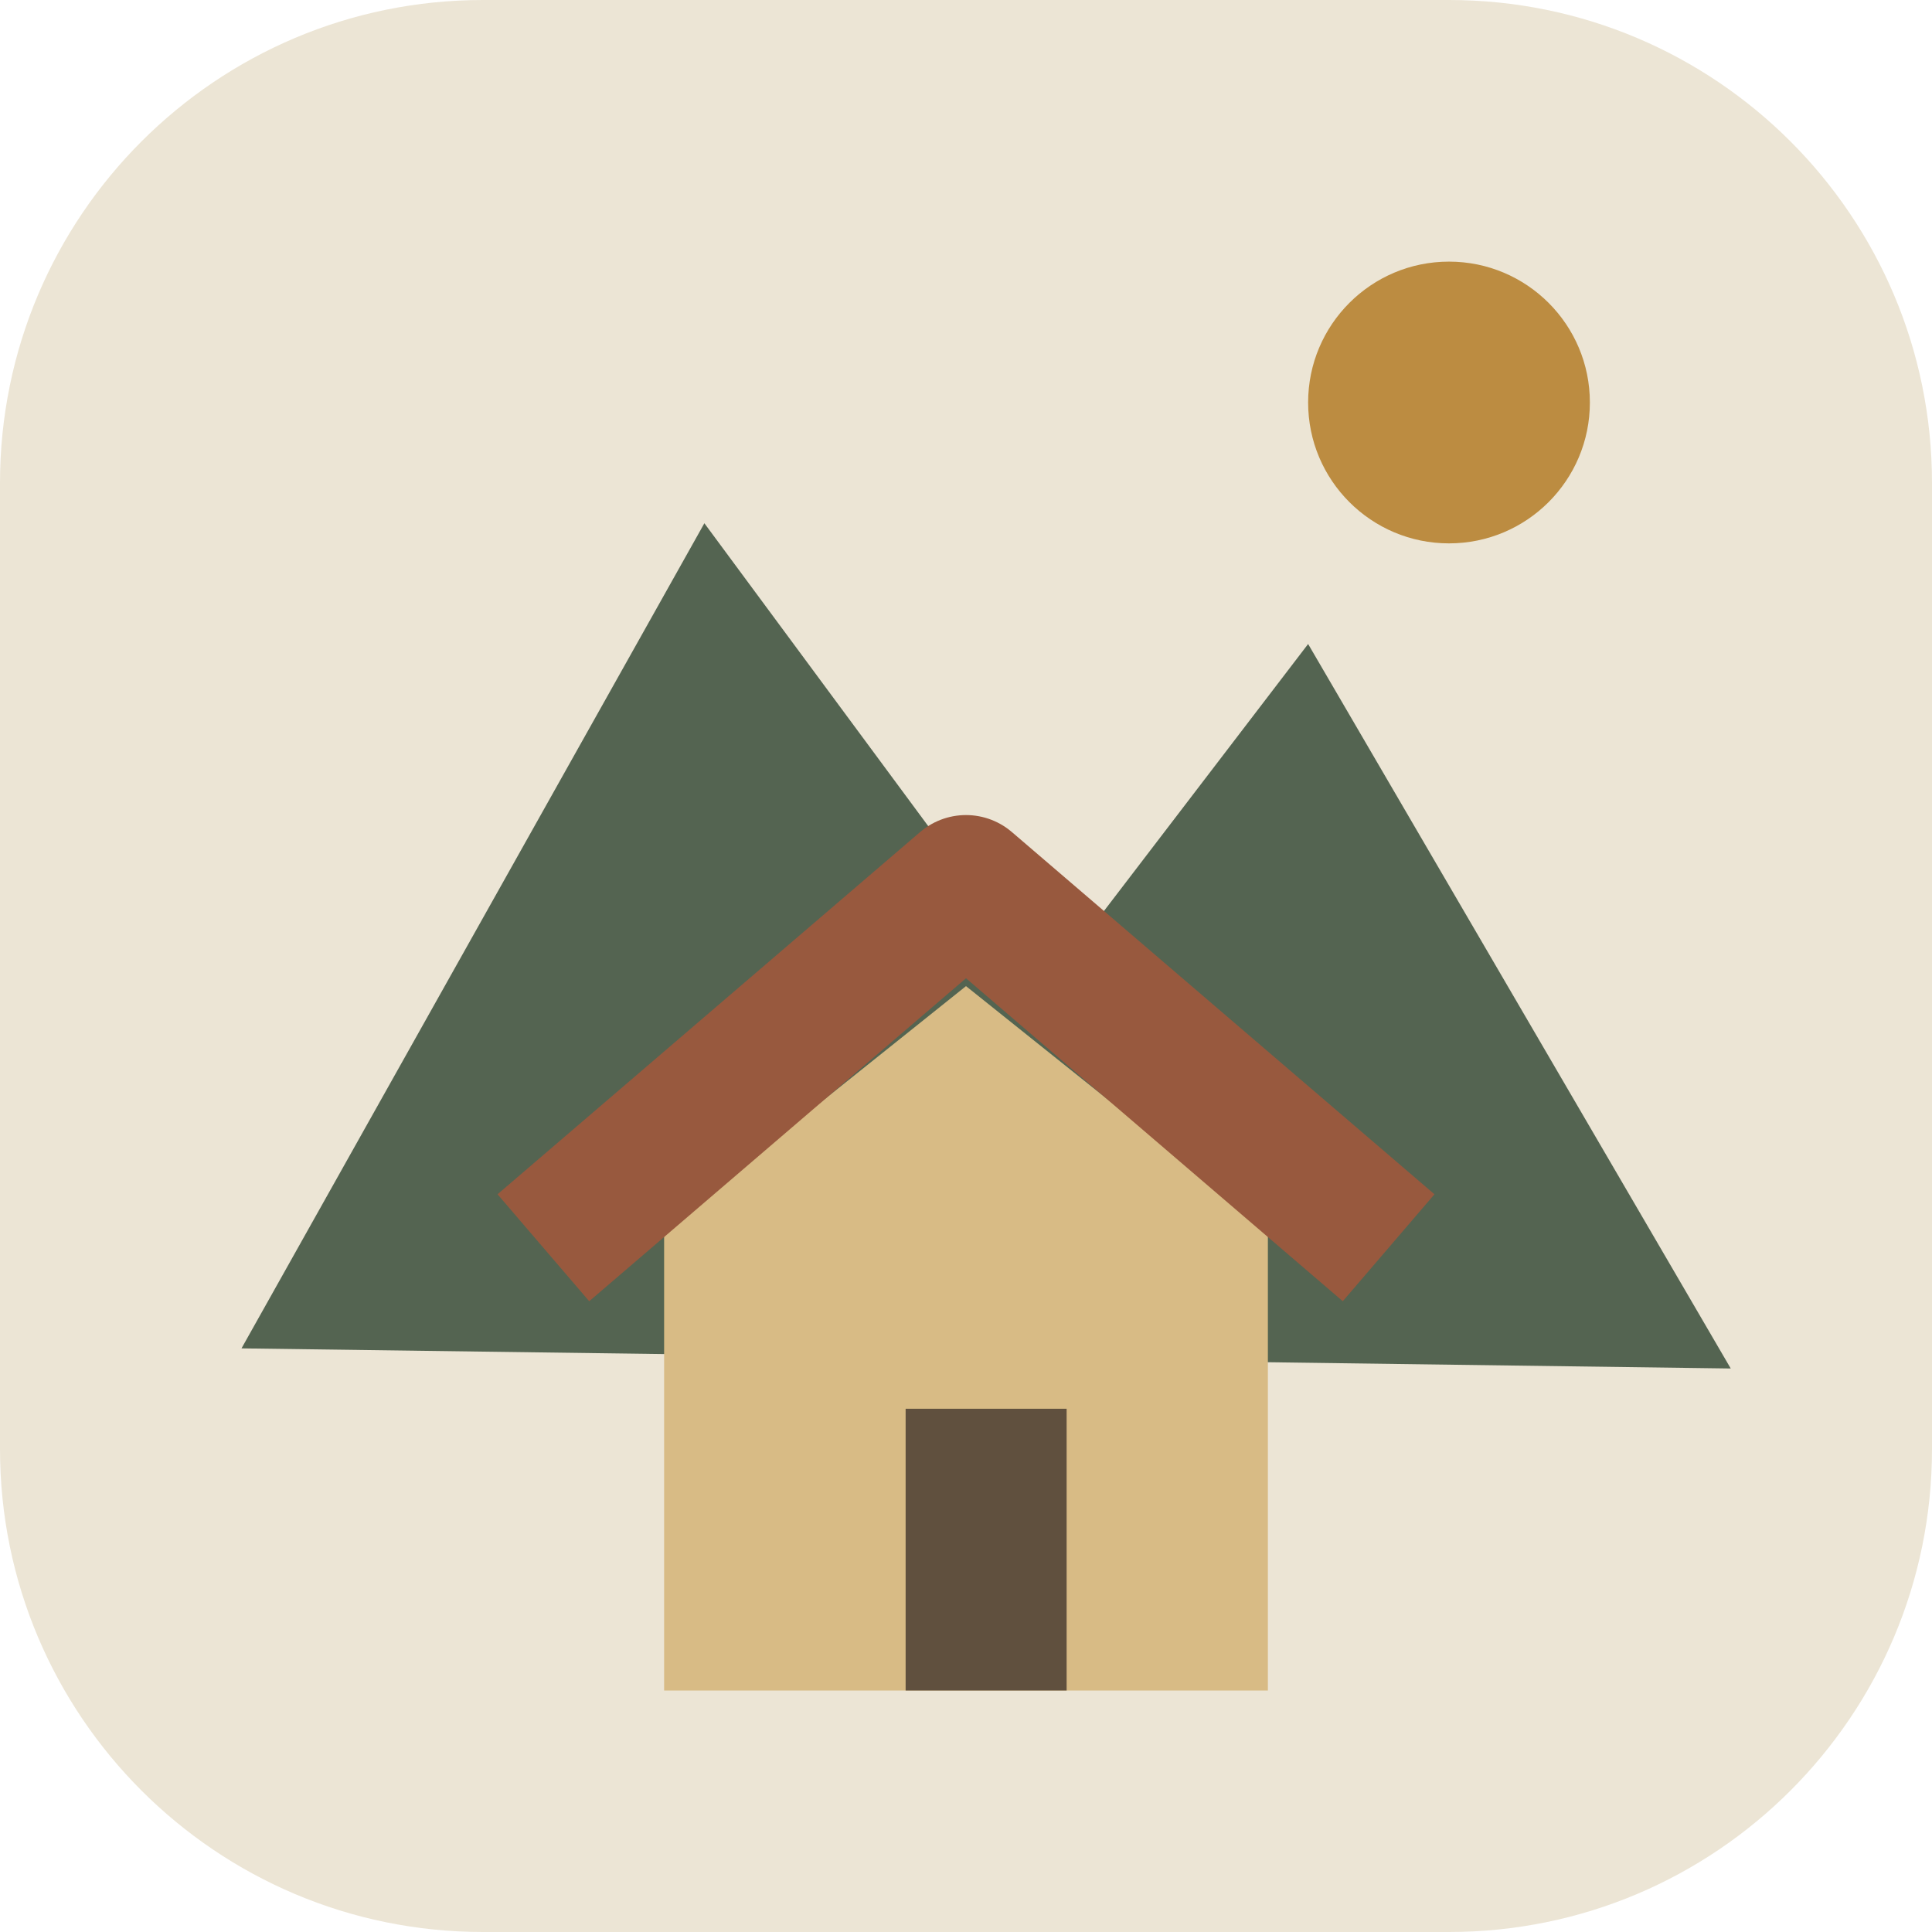
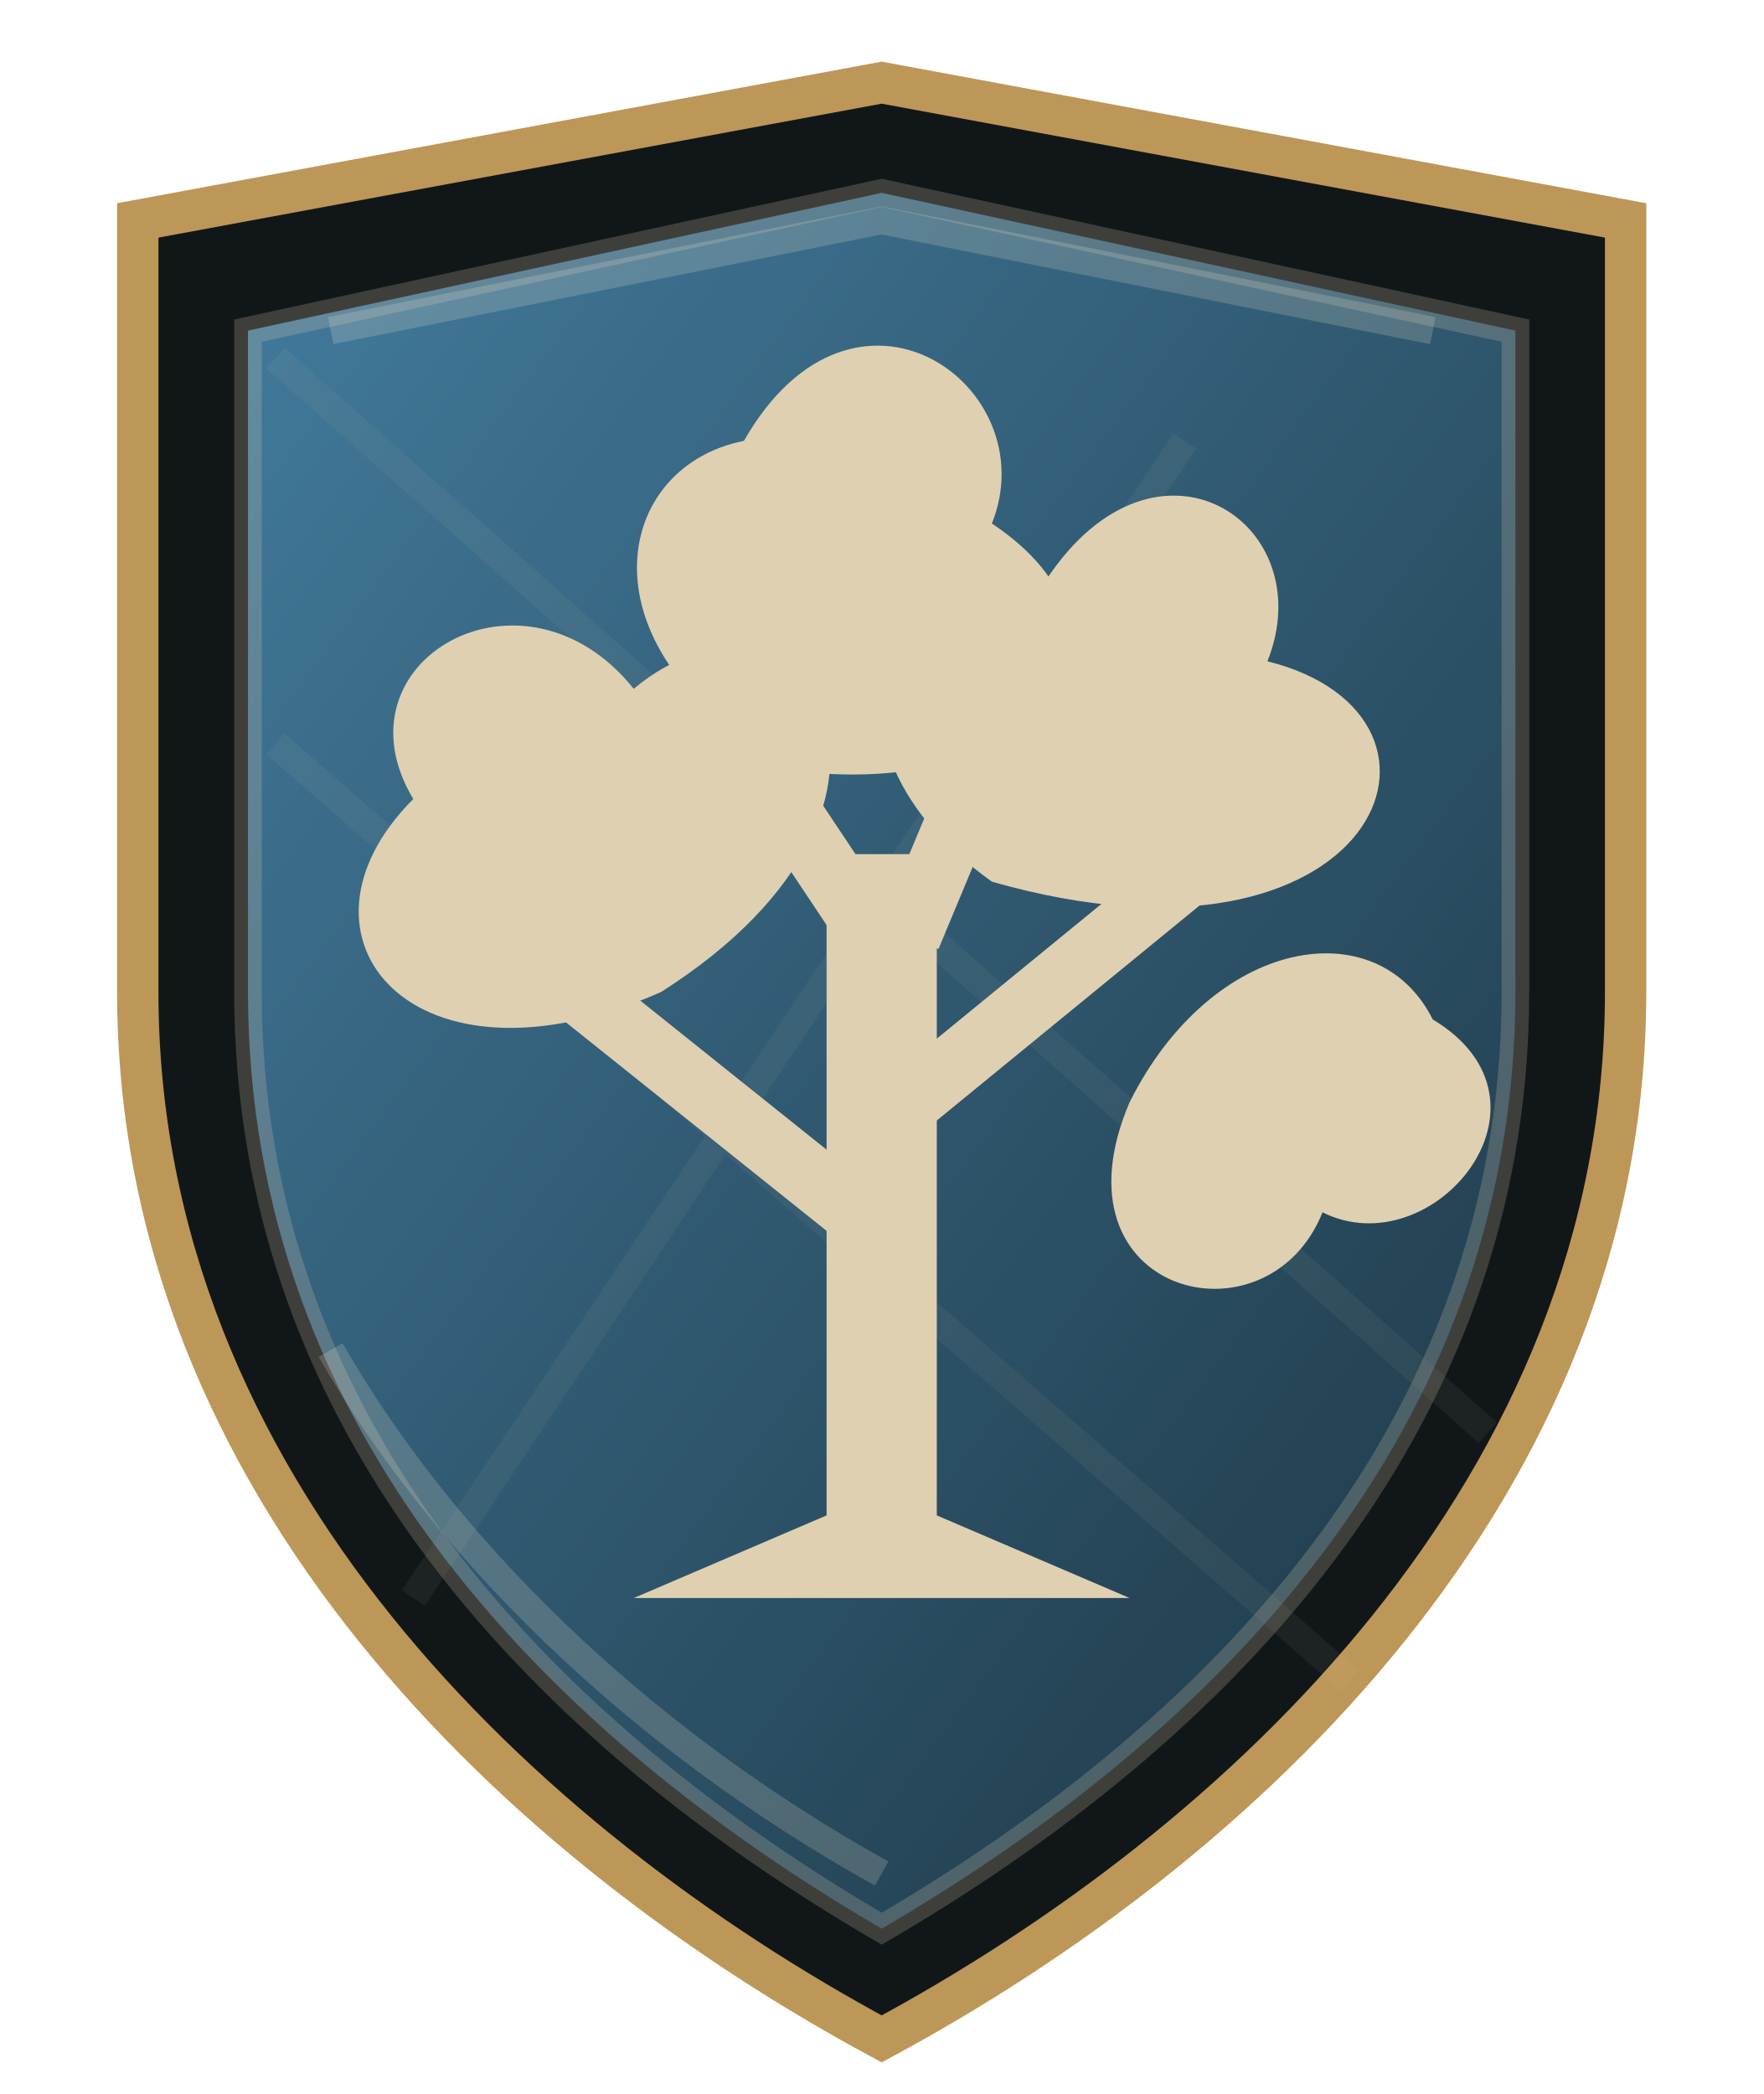
- <svg xmlns="http://www.w3.org/2000/svg" viewBox="0 0 96 96">
-   <rect width="96" height="96" rx="24" fill="#ece5d5" />
-   <path d="M12 67 35 26 52 49 65 32 86 68Z" fill="#546451" />
-   <path d="m33 61 15-12 15 12v23H33Z" fill="#d8bb85" />
-   <path d="M27 62 48 44 69 62" fill="none" stroke="#98593e" stroke-width="7" stroke-linejoin="round" />
-   <path d="M45 70h8v14h-8" fill="#60503e" />
-   <circle cx="72" cy="20" r="7" fill="#bc8c41" />
+ <svg xmlns="http://www.w3.org/2000/svg" class="feouda-crest" viewBox="0 0 64 76" width="64" height="76" role="img" aria-label="Έμβλημα: Αργυρή Δρυς" focusable="false">
+   <defs>
+     <linearGradient id="fd-crest-1" x1="0" y1="0" x2="1" y2="1">
+       <stop stop-color="#427b9d" />
+       <stop offset="1" stop-color="#1d3542" />
+     </linearGradient>
+   </defs>
+   <path d="M5 8 32 3 59 8v28c0 18-14 31-27 38C19 67 5 54 5 36V8z" fill="#111719" stroke="#bd9757" stroke-width="1.5" />
+   <path d="m9 12 23-5 23 5v24c0 16-11 27-23 34C20 63 9 52 9 36V12z" fill="url(#fd-crest-1)" stroke="#dfd0b2" stroke-opacity=".22" />
+   <path d="m10 13 44 39m-44-25 39 34m-34-3 28-42" stroke="#dfd0b2" stroke-opacity=".06" stroke-width="1" />
+   <path d="M30 55V31h4v24l7 3H23l7-3z" fill="#dfd0b2" />
+   <path d="m31 44-10-8m12 4 11-9M31 33l-6-9m8 10 5-12" fill="none" stroke="#dfd0b2" stroke-width="2.3" />
+   <g fill="#dfd0b2">
+     <path d="M24 36c-9 4-14-2-9-7-3-5 4-9 8-4 6-5 12 4 1 11zM36 32c-7-5-4-12 2-11 4-6 10-2 8 3 8 2 4 12-10 8zM29 28c-8-4-7-11-2-12 4-7 11-2 9 3 6 4 2 10-7 9zM41 40c3-6 9-7 11-3 5 3 0 9-4 7-2 5-10 3-7-4z" />
+   </g>
+   <path d="m12 12 20-4 20 4M12 49c4 7 11 14 20 19" stroke="#fff4d8" stroke-opacity=".18" fill="none" />
</svg>
